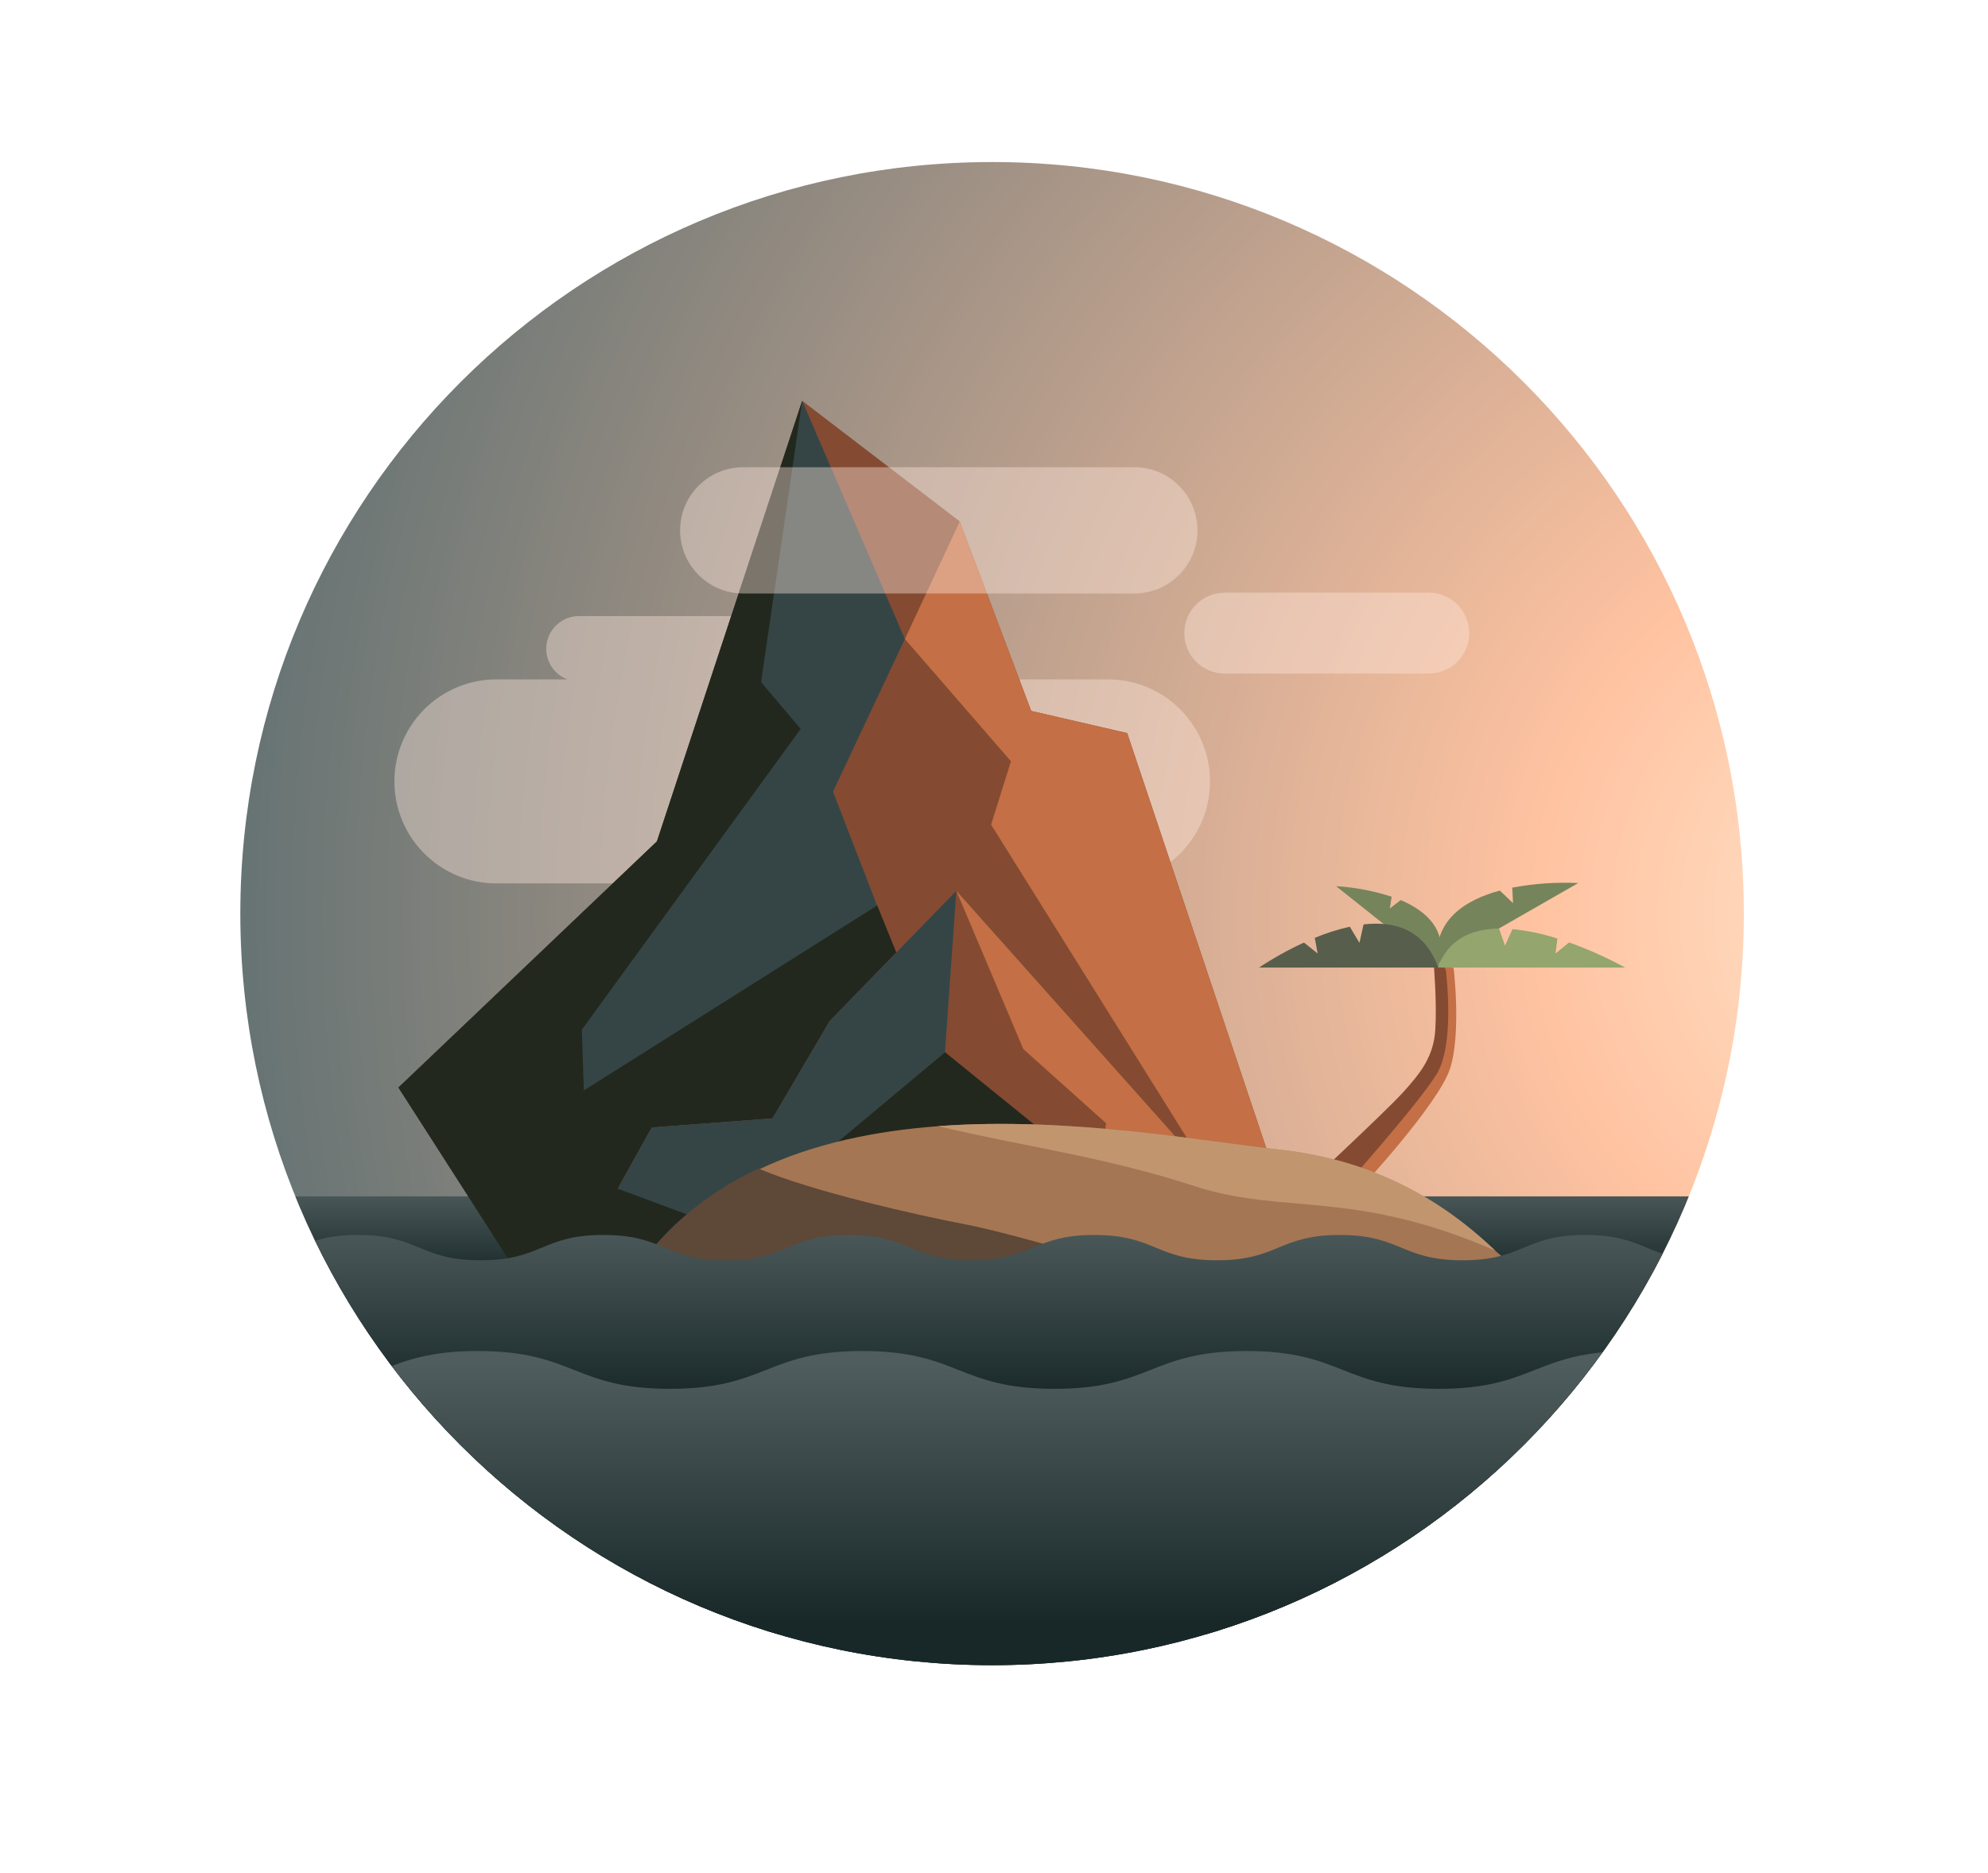
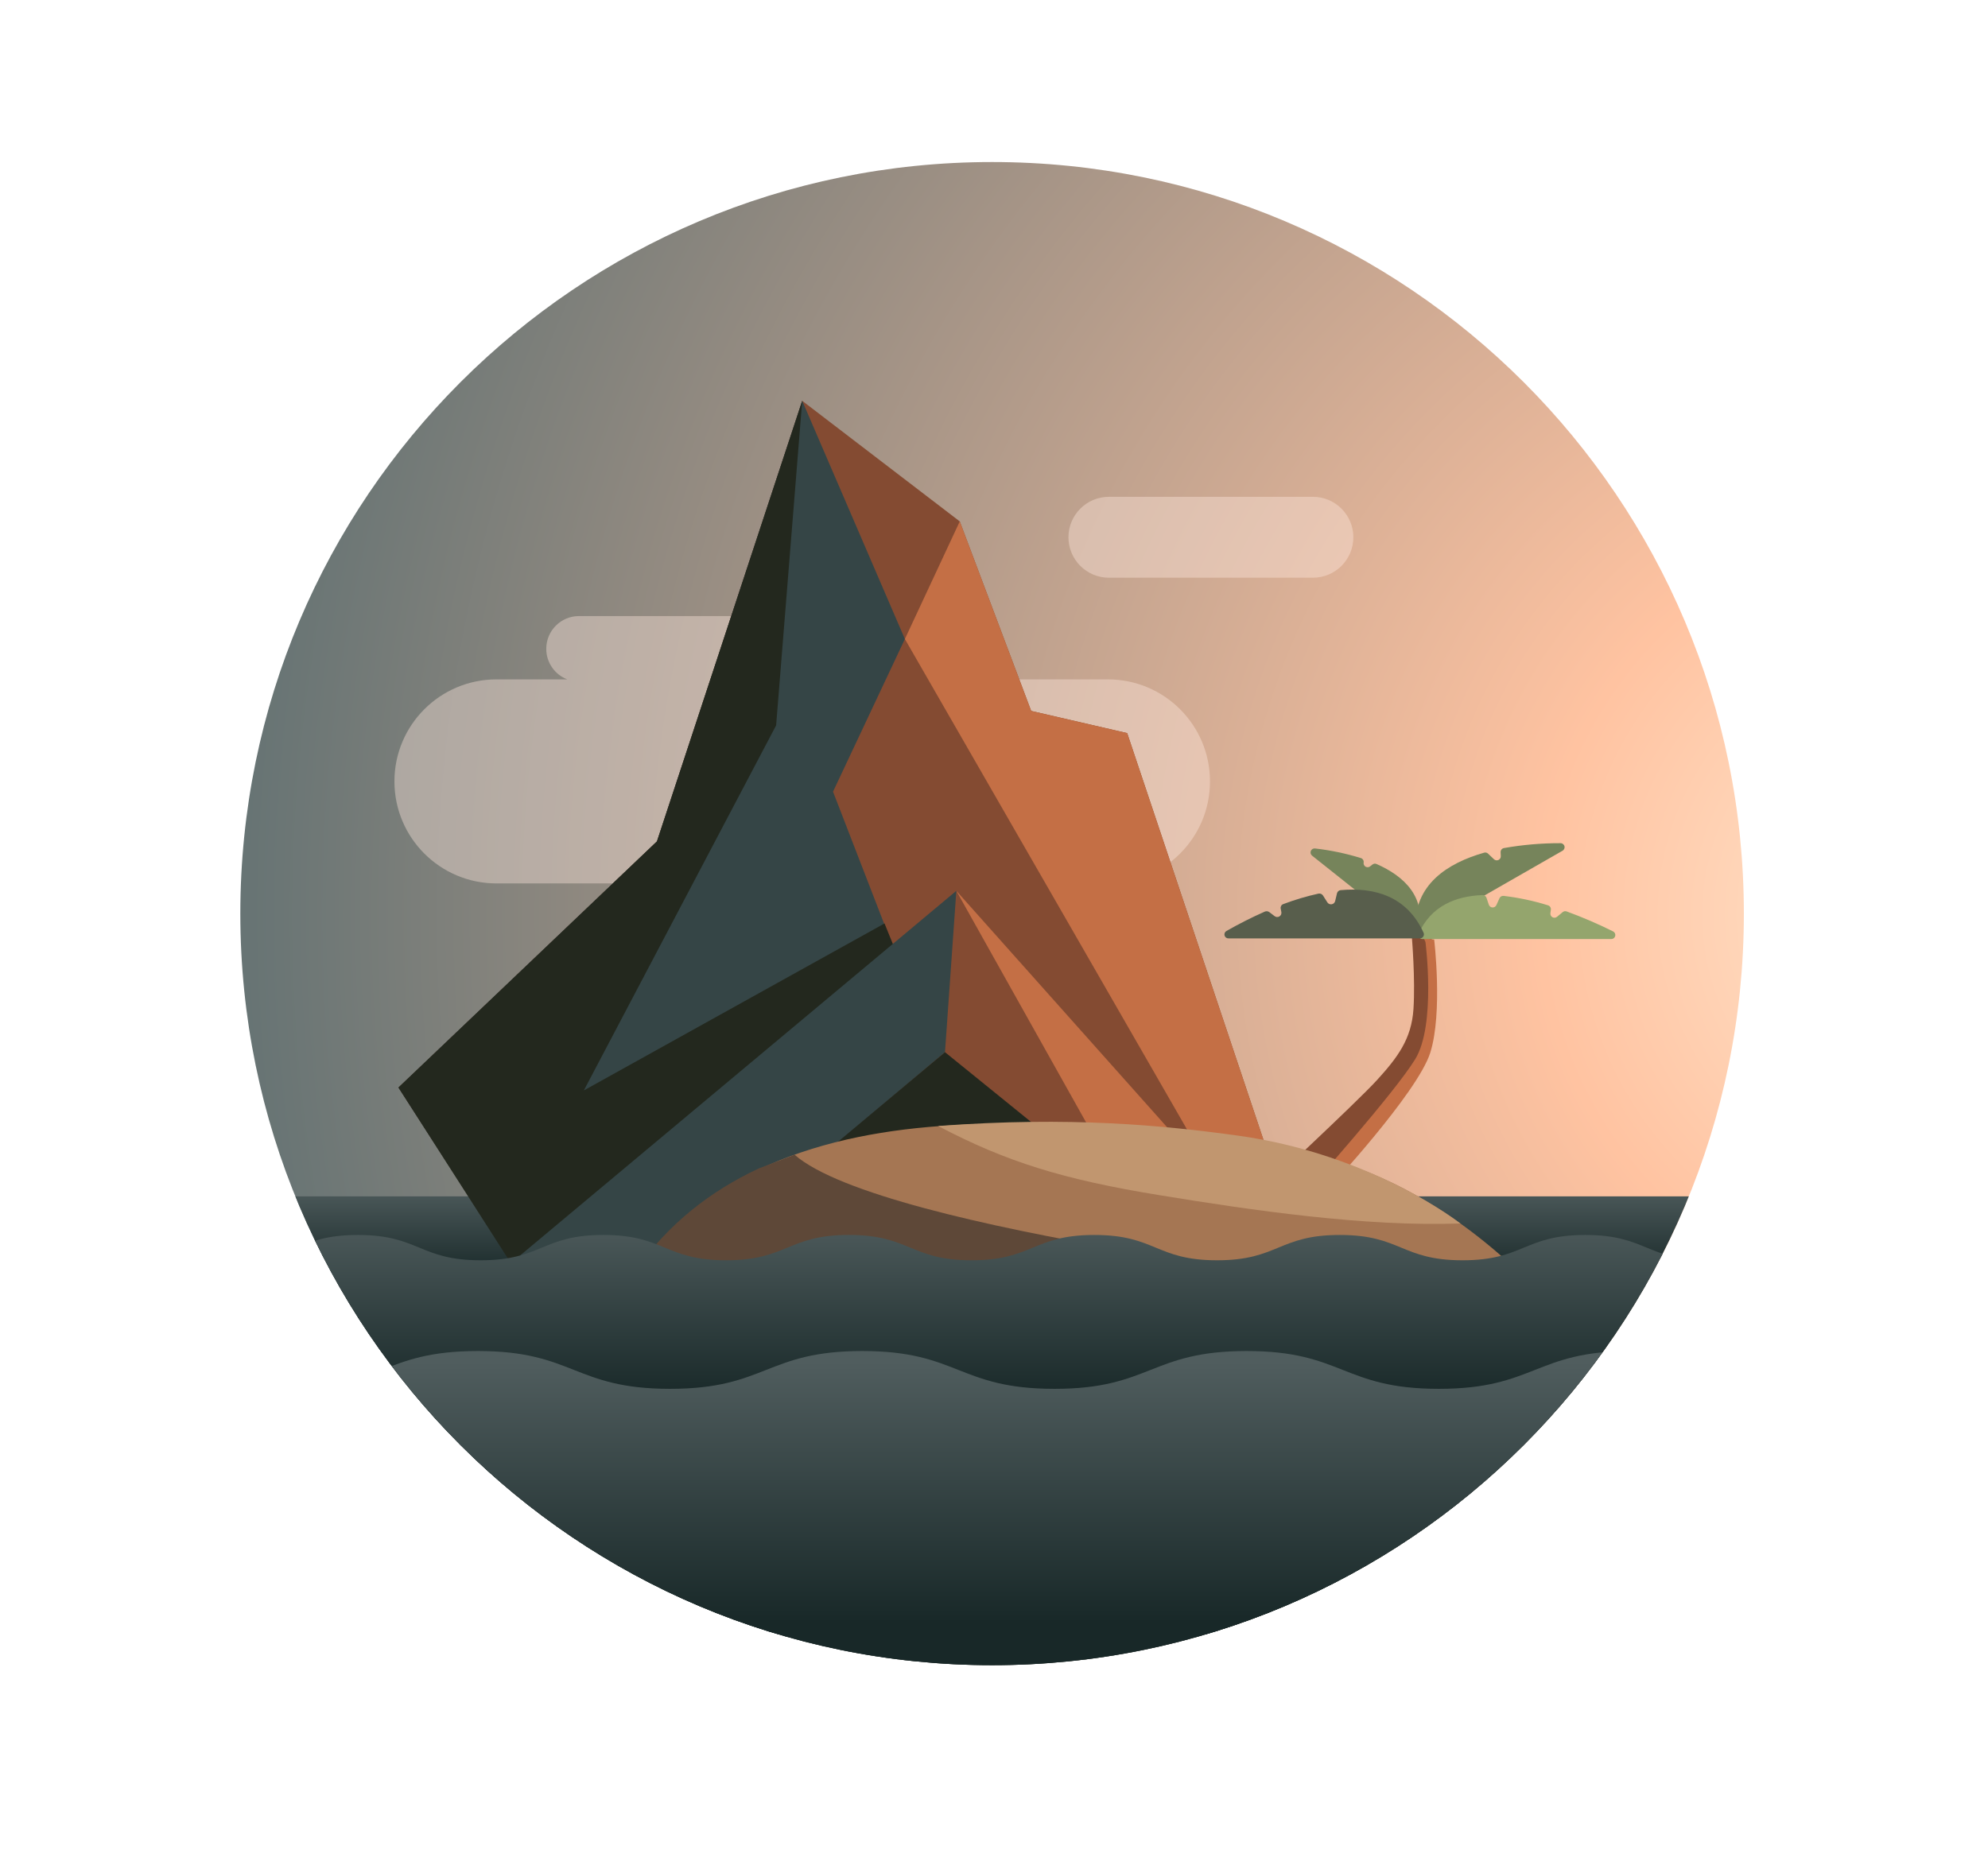
<svg xmlns="http://www.w3.org/2000/svg" xmlns:xlink="http://www.w3.org/1999/xlink" id="Layer_1" data-name="Layer 1" viewBox="0 0 840.69 791.99">
  <defs>
-     <style>.cls-1{fill:none;}.cls-2{clip-path:url(#clip-path);}.cls-3{fill:url(#radial-gradient);}.cls-4{fill:url(#linear-gradient);}.cls-5{fill:#ffe9de;opacity:0.4;}.cls-6{fill:#844b32;}.cls-7{fill:#354546;}.cls-8{fill:#23281e;}.cls-9{fill:#c46f45;}.cls-10{fill:#76845b;}.cls-11{fill:#94a56d;}.cls-12{fill:#585e4c;}.cls-13{fill:#a57653;}.cls-14{fill:#c1966f;}.cls-15{fill:#5e4838;}.cls-16{fill:url(#linear-gradient-2);}.cls-17{fill:url(#linear-gradient-3);}</style>
+     <style>.cls-1{fill:none;}.cls-2{clip-path:url(#clip-path);}.cls-3{fill:url(#radial-gradient);}.cls-4{fill:url(#linear-gradient);}.cls-5{fill:#ffe9de;opacity:0.4;}.cls-6{fill:#844b32;}.cls-7{fill:#354546;}.cls-8{fill:#23281e;}.cls-9{fill:#c46f45;}.cls-10{fill:#76845b;}.cls-11{fill:#94a56d;}.cls-12{fill:#585e4c;}.cls-13{fill:#a57653;}.cls-14{fill:#c1966f;}.cls-15{fill:#5e4838;}.cls-16{fill:url(#linear-gradient-2);}.cls-17{fill:url(#linear-gradient-3);}.cls-18{clip-path:url(#clip-path-2);}.cls-19{fill:url(#linear-gradient-4);}</style>
    <clipPath id="clip-path">
      <circle class="cls-1" cx="419.54" cy="386.45" r="317.91" />
    </clipPath>
    <radialGradient id="radial-gradient" cx="818.47" cy="386.85" r="761.57" gradientUnits="userSpaceOnUse">
      <stop offset="0.02" stop-color="#ffe3ca" />
      <stop offset="0.22" stop-color="#ffc3a1" />
      <stop offset="1" stop-color="#5a6d70" />
    </radialGradient>
    <linearGradient id="linear-gradient" x1="408.46" y1="541.5" x2="408.46" y2="500.7" gradientUnits="userSpaceOnUse">
      <stop offset="0.02" stop-color="#182828" />
      <stop offset="1" stop-color="#505d5e" />
    </linearGradient>
    <linearGradient id="linear-gradient-2" x1="418.73" y1="594.2" x2="418.73" y2="513.18" xlink:href="#linear-gradient" />
    <linearGradient id="linear-gradient-3" x1="458.24" y1="688.73" x2="458.24" y2="575.94" xlink:href="#linear-gradient" />
+     <clipPath id="clip-path-2">
+       <circle class="cls-1" cx="-565.05" cy="58.25" r="317.91" />
+     </clipPath>
+     <linearGradient id="linear-gradient-4" x1="-526.35" y1="360.53" x2="-526.35" y2="247.74" xlink:href="#linear-gradient" />
  </defs>
  <g class="cls-2">
    <path class="cls-3" d="M421.1,59.94C239,59.94,91.37,207.57,91.37,389.67S239,719.39,421.1,719.39,750.82,571.77,750.82,389.67,603.2,59.94,421.1,59.94ZM205.35,538h0Z" />
    <polygon class="cls-4" points="109.13 506.04 735.02 506.04 735.02 706.43 81.91 706.43 109.13 506.04" />
    <path class="cls-5" d="M468.54,287.38H396.7a13.84,13.84,0,0,0,8.91-12.93h0a13.85,13.85,0,0,0-13.86-13.86H244.84A13.85,13.85,0,0,0,231,274.45h0a13.84,13.84,0,0,0,8.91,12.93H209.94a43.14,43.14,0,0,0-43.14,43.15h0a43.14,43.14,0,0,0,43.14,43.15h258.6a43.14,43.14,0,0,0,43.14-43.15h0A43.14,43.14,0,0,0,468.54,287.38Z" />
    <polygon class="cls-6" points="210.15 524.58 168.49 460.02 277.81 355.91 339.24 169.54 405.87 220.55 436.07 300.72 476.67 310.1 548.51 524.58 210.15 524.58 210.15 524.58" />
    <polygon class="cls-7" points="339.24 169.54 277.81 355.91 168.49 460.02 210.15 524.58 425.71 524.64 352.27 334.88 382.66 270.3 339.24 169.54" />
-     <polyline class="cls-8" points="246.9 461.24 370.96 382.99 436.25 543.86 222.16 543.86 168.49 460.02 277.81 355.91 339.24 169.54 321.84 288.52 338.6 308.33 246.07 435.52 246.9 461.24" />
-     <polygon class="cls-9" points="405.87 220.55 382.66 270.3 427.52 322.03 419.12 348.81 528.99 524.72 548.51 524.58 476.67 310.1 436.07 300.72 405.87 220.55" />
-     <rect class="cls-5" x="500.82" y="250.69" width="120.48" height="34.22" rx="17.11" />
-     <polygon class="cls-6" points="261.22 502.79 275.64 476.92 326.69 473.08 350.88 431.9 404.42 376.81 512.81 524.3 261.22 502.79" />
-     <polygon class="cls-9" points="404.42 376.81 432.74 443.74 467.74 475.14 460.67 523.74 535.18 523.53 404.42 376.81" />
-     <polygon class="cls-7" points="404.42 376.81 399.62 445.06 309.85 520.87 261.22 502.79 275.64 476.92 326.69 473.08 350.88 431.9 404.42 376.81" />
+     <polyline class="cls-8" points="246.9 461.24 374.05 390.61 436.25 543.86 222.16 543.86 168.49 460.02 277.81 355.91 339.24 169.54 328.21 306.83 246.9 461.24" />
+     <polyline class="cls-9" points="382.66 270.3 528.99 524.72 548.51 524.58 476.67 310.1 436.07 300.72 405.87 220.55 382.66 270.3" />
+     <rect class="cls-5" x="451.83" y="210.15" width="120.48" height="34.22" rx="17.11" />
+     <polygon class="cls-6" points="261.22 502.79 291.64 488.51 326.69 473.08 350.88 431.9 404.42 376.81 512.81 524.3 261.22 502.79" />
+     <polyline class="cls-9" points="404.42 376.81 475.22 503.2 535.18 523.53 404.42 376.81" />
+     <polyline class="cls-7" points="404.42 376.81 399.62 445.06 293.67 534.53 219.9 531.09 404.42 376.81" />
    <polygon class="cls-8" points="281.63 543.86 399.62 445.06 447.34 483.75 411.67 544.65 281.63 543.86" />
-     <path class="cls-6" d="M548,505.52s37.52-34.88,45.28-43.41,13-15.42,13.69-26.65-.59-26.7-.59-26.7l7.27-.77a238,238,0,0,1,1.49,28.13c0,16.71-9.28,28-16.05,35.86s-31.57,33.22-31.57,33.22" />
-     <path class="cls-9" d="M611.42,410.43s4,31-3.84,43.83-39.86,48.66-39.86,48.66l7.13.2s33.65-36.19,38.4-51.27,1.46-42.43,1.46-42.43l-3.84-.4Z" />
-     <path class="cls-10" d="M667.41,373.52,607.78,407.7c-1.92-18.42,11.74-27,26.46-31l5.6,5.32-.34-6.55A119.82,119.82,0,0,1,667.41,373.52Z" />
-     <path class="cls-10" d="M608.17,409.21,565,374.84a95.31,95.31,0,0,1,23.5,4.46l-.78,5,4.62-3.57C603.57,385.51,613,394,608.17,409.21Z" />
-     <path class="cls-11" d="M687.23,409.27H608c4.47-12.15,14.46-16.35,25.91-16.51l2.52,7.25,3.18-7a91.82,91.82,0,0,1,19,4l-.82,6.33,5.75-4.69A166.11,166.11,0,0,1,687.23,409.27Z" />
-     <path class="cls-12" d="M608.22,409.27H532.43a140.15,140.15,0,0,1,19-10.57l5.77,4.6L556,396.7A89,89,0,0,1,570.81,392l4.08,6.82,1.74-7.8C589.88,389.48,602.42,393.19,608.22,409.27Z" />
-     <rect class="cls-5" x="287.61" y="197.63" width="218.78" height="53.41" rx="26.71" />
+     <path class="cls-6" d="M531.16,505.89s42.36-39.39,51.12-49,14.63-17.41,15.45-30.09-.66-30.15-.66-30.15l8.2-.87A267.8,267.8,0,0,1,607,427.54c0,18.87-10.48,31.61-18.13,40.49s-35.63,37.5-35.63,37.5" />
+     <path class="cls-9" d="M602.81,398.52s4.54,35-4.34,49.5-45,54.94-45,54.94l8,.23s38-40.87,43.36-57.9,1.65-47.9,1.65-47.9l-4.33-.46Z" />
+     <path class="cls-10" d="M660.71,359.89l-59.65,34.19a1.71,1.71,0,0,1-2.56-1.41c-.55-18.52,13.63-27.58,29.13-32a1.68,1.68,0,0,1,1.64.41l2.51,2.38a1.71,1.71,0,0,0,2.88-1.33l-.08-1.63a1.71,1.71,0,0,1,1.39-1.77,135.36,135.36,0,0,1,23.9-2.07A1.71,1.71,0,0,1,660.71,359.89Z" />
+     <path class="cls-10" d="M597.11,395.54,554.8,361.89a1.71,1.71,0,0,1,1.26-3,106.11,106.11,0,0,1,19.44,4.07,1.72,1.72,0,0,1,1.16,1.9h0a1.7,1.7,0,0,0,2.73,1.61l1-.78a1.69,1.69,0,0,1,1.73-.22c11.67,5.15,21.26,14,17.71,29.13A1.72,1.72,0,0,1,597.11,395.54Z" />
+     <path class="cls-11" d="M681.43,397.22H601.52a1.71,1.71,0,0,1-1.57-2.4c5.25-11.47,15.39-15.77,27-16.21a1.7,1.7,0,0,1,1.66,1.15l1,2.95a1.72,1.72,0,0,0,3.18.15l1.31-2.91a1.72,1.72,0,0,1,1.74-1,103.26,103.26,0,0,1,18.8,4,1.7,1.7,0,0,1,1.19,1.86l-.19,1.46a1.71,1.71,0,0,0,2.78,1.54l2.42-2a1.71,1.71,0,0,1,1.67-.28A191.64,191.64,0,0,1,682.19,394,1.71,1.71,0,0,1,681.43,397.22Z" />
+     <path class="cls-12" d="M600.39,396.93H519.57a1.67,1.67,0,0,1-.94-3.12,177.89,177.89,0,0,1,16.24-8.21,1.89,1.89,0,0,1,1.88.21l2.25,1.7a1.78,1.78,0,0,0,2.88-1.62l-.3-1.6a1.66,1.66,0,0,1,1.09-1.86A108.15,108.15,0,0,1,557.53,378a1.85,1.85,0,0,1,1.94.79l1.85,2.91a1.82,1.82,0,0,0,3.28-.5l.8-3.37a1.76,1.76,0,0,1,1.57-1.31c14.48-1.28,28.07,2.65,35.07,18.11A1.7,1.7,0,0,1,600.39,396.93Z" />
    <path class="cls-13" d="M265.13,544.57H648.59S603.1,493,541.82,486.41,324.55,445.8,265.13,544.57Z" />
-     <path class="cls-14" d="M632.35,529c-60.08-26.14-89.56-15-127.1-27.25-38.89-12.68-73.73-17-108.53-25.41,56-4.16,113.21,6.62,145,10C588.17,491.36,617,514.36,632.35,529Z" />
-     <path class="cls-15" d="M647.63,544.57H318.87l-50.09-7.13c13.74-19.78,31.7-33.64,52-43.16,22,9.54,67.32,19.77,87.39,23.61,34.78,6.65,121.9,37,146.87,32.77,21.42-3.62-22.72,2.31,14,12.14C579,571.35,647.63,544.57,647.63,544.57Z" />
+     <path class="cls-14" d="M617.57,517.52c-40.25,1.47-88.45-5.61-127.43-12-40.31-6.57-64.49-14-93.42-29.23,56-4.16,95.36-.28,127,4.1C580.53,488.3,617.57,517.52,617.57,517.52Z" />
+     <path class="cls-15" d="M336,488.44c37.34,32.77,250.5,56.13,250.5,56.13H318.87l-50.09-7.13c13.74-19.78,31.7-33.64,52-43.16" />
    <path class="cls-16" d="M774.21,522.38c-26,0-26,10.71-51.91,10.71s-26-10.71-51.91-10.71-26,10.71-51.91,10.71-26-10.71-51.91-10.71-26,10.71-51.9,10.71-25.95-10.71-51.9-10.71-26,10.71-51.91,10.71-25.95-10.71-51.9-10.71-26,10.71-51.91,10.71-25.95-10.71-51.9-10.71-26,10.71-51.91,10.71-26-10.71-51.9-10.71-25.95,10.71-51.9,10.71-25.95-10.71-51.9-10.71v169H789.92Z" />
    <path class="cls-17" d="M1014.89,571.47c-40.64,0-40.64,16-81.29,16s-40.64-16-81.29-16-40.64,16-81.28,16-40.64-16-81.28-16-40.64,16-81.28,16-40.63-16-81.27-16-40.64,16-81.28,16-40.64-16-81.28-16-40.64,16-81.28,16-40.64-16-81.28-16-40.64,16-81.28,16-40.63-16-81.27-16-40.63,16-81.27,16-40.64-16-81.28-16V824H1039.5Z" />
  </g>
+   <g class="cls-18">
+     <path class="cls-19" d="M30.3,243.28c-40.64,0-40.64,16-81.29,16s-40.64-16-81.29-16-40.64,16-81.28,16-40.64-16-81.28-16-40.64,16-81.28,16-40.63-16-81.27-16-40.64,16-81.28,16-40.64-16-81.28-16-40.64,16-81.28,16-40.64-16-81.28-16-40.64,16-81.28,16-40.63-16-81.27-16-40.64,16-81.27,16-40.64-16-81.28-16V495.79H54.91Z" />
+   </g>
</svg>
